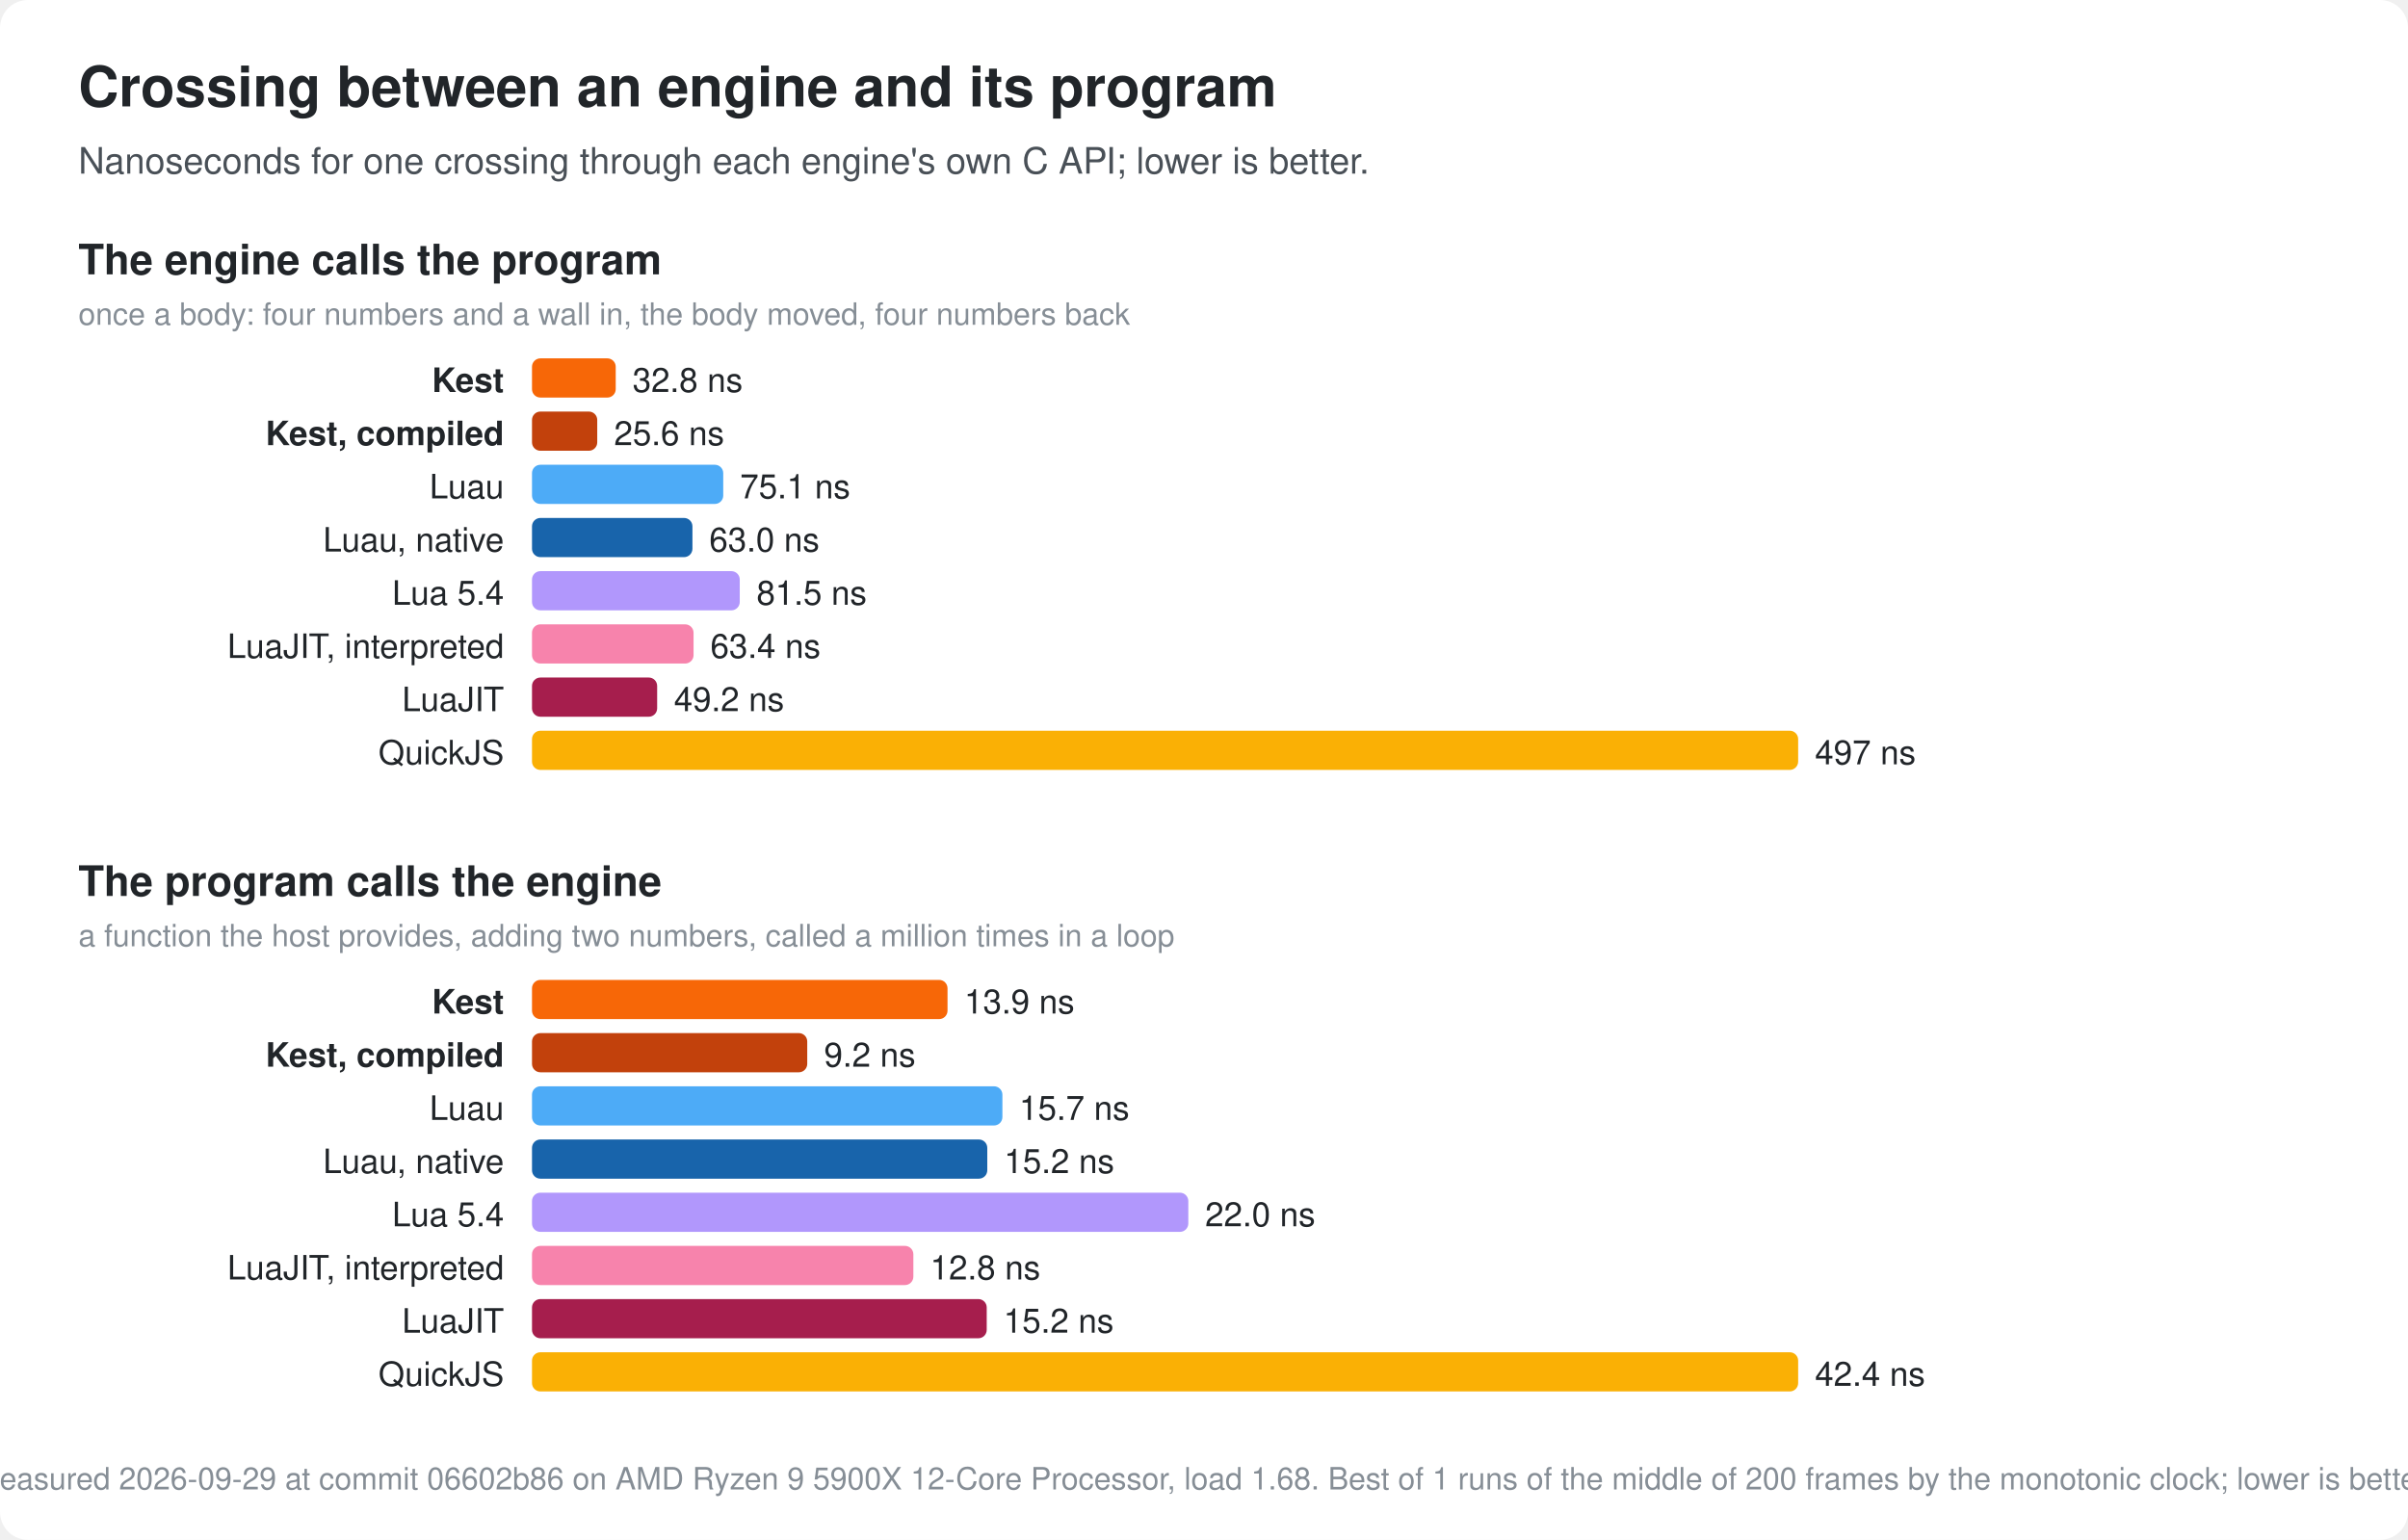
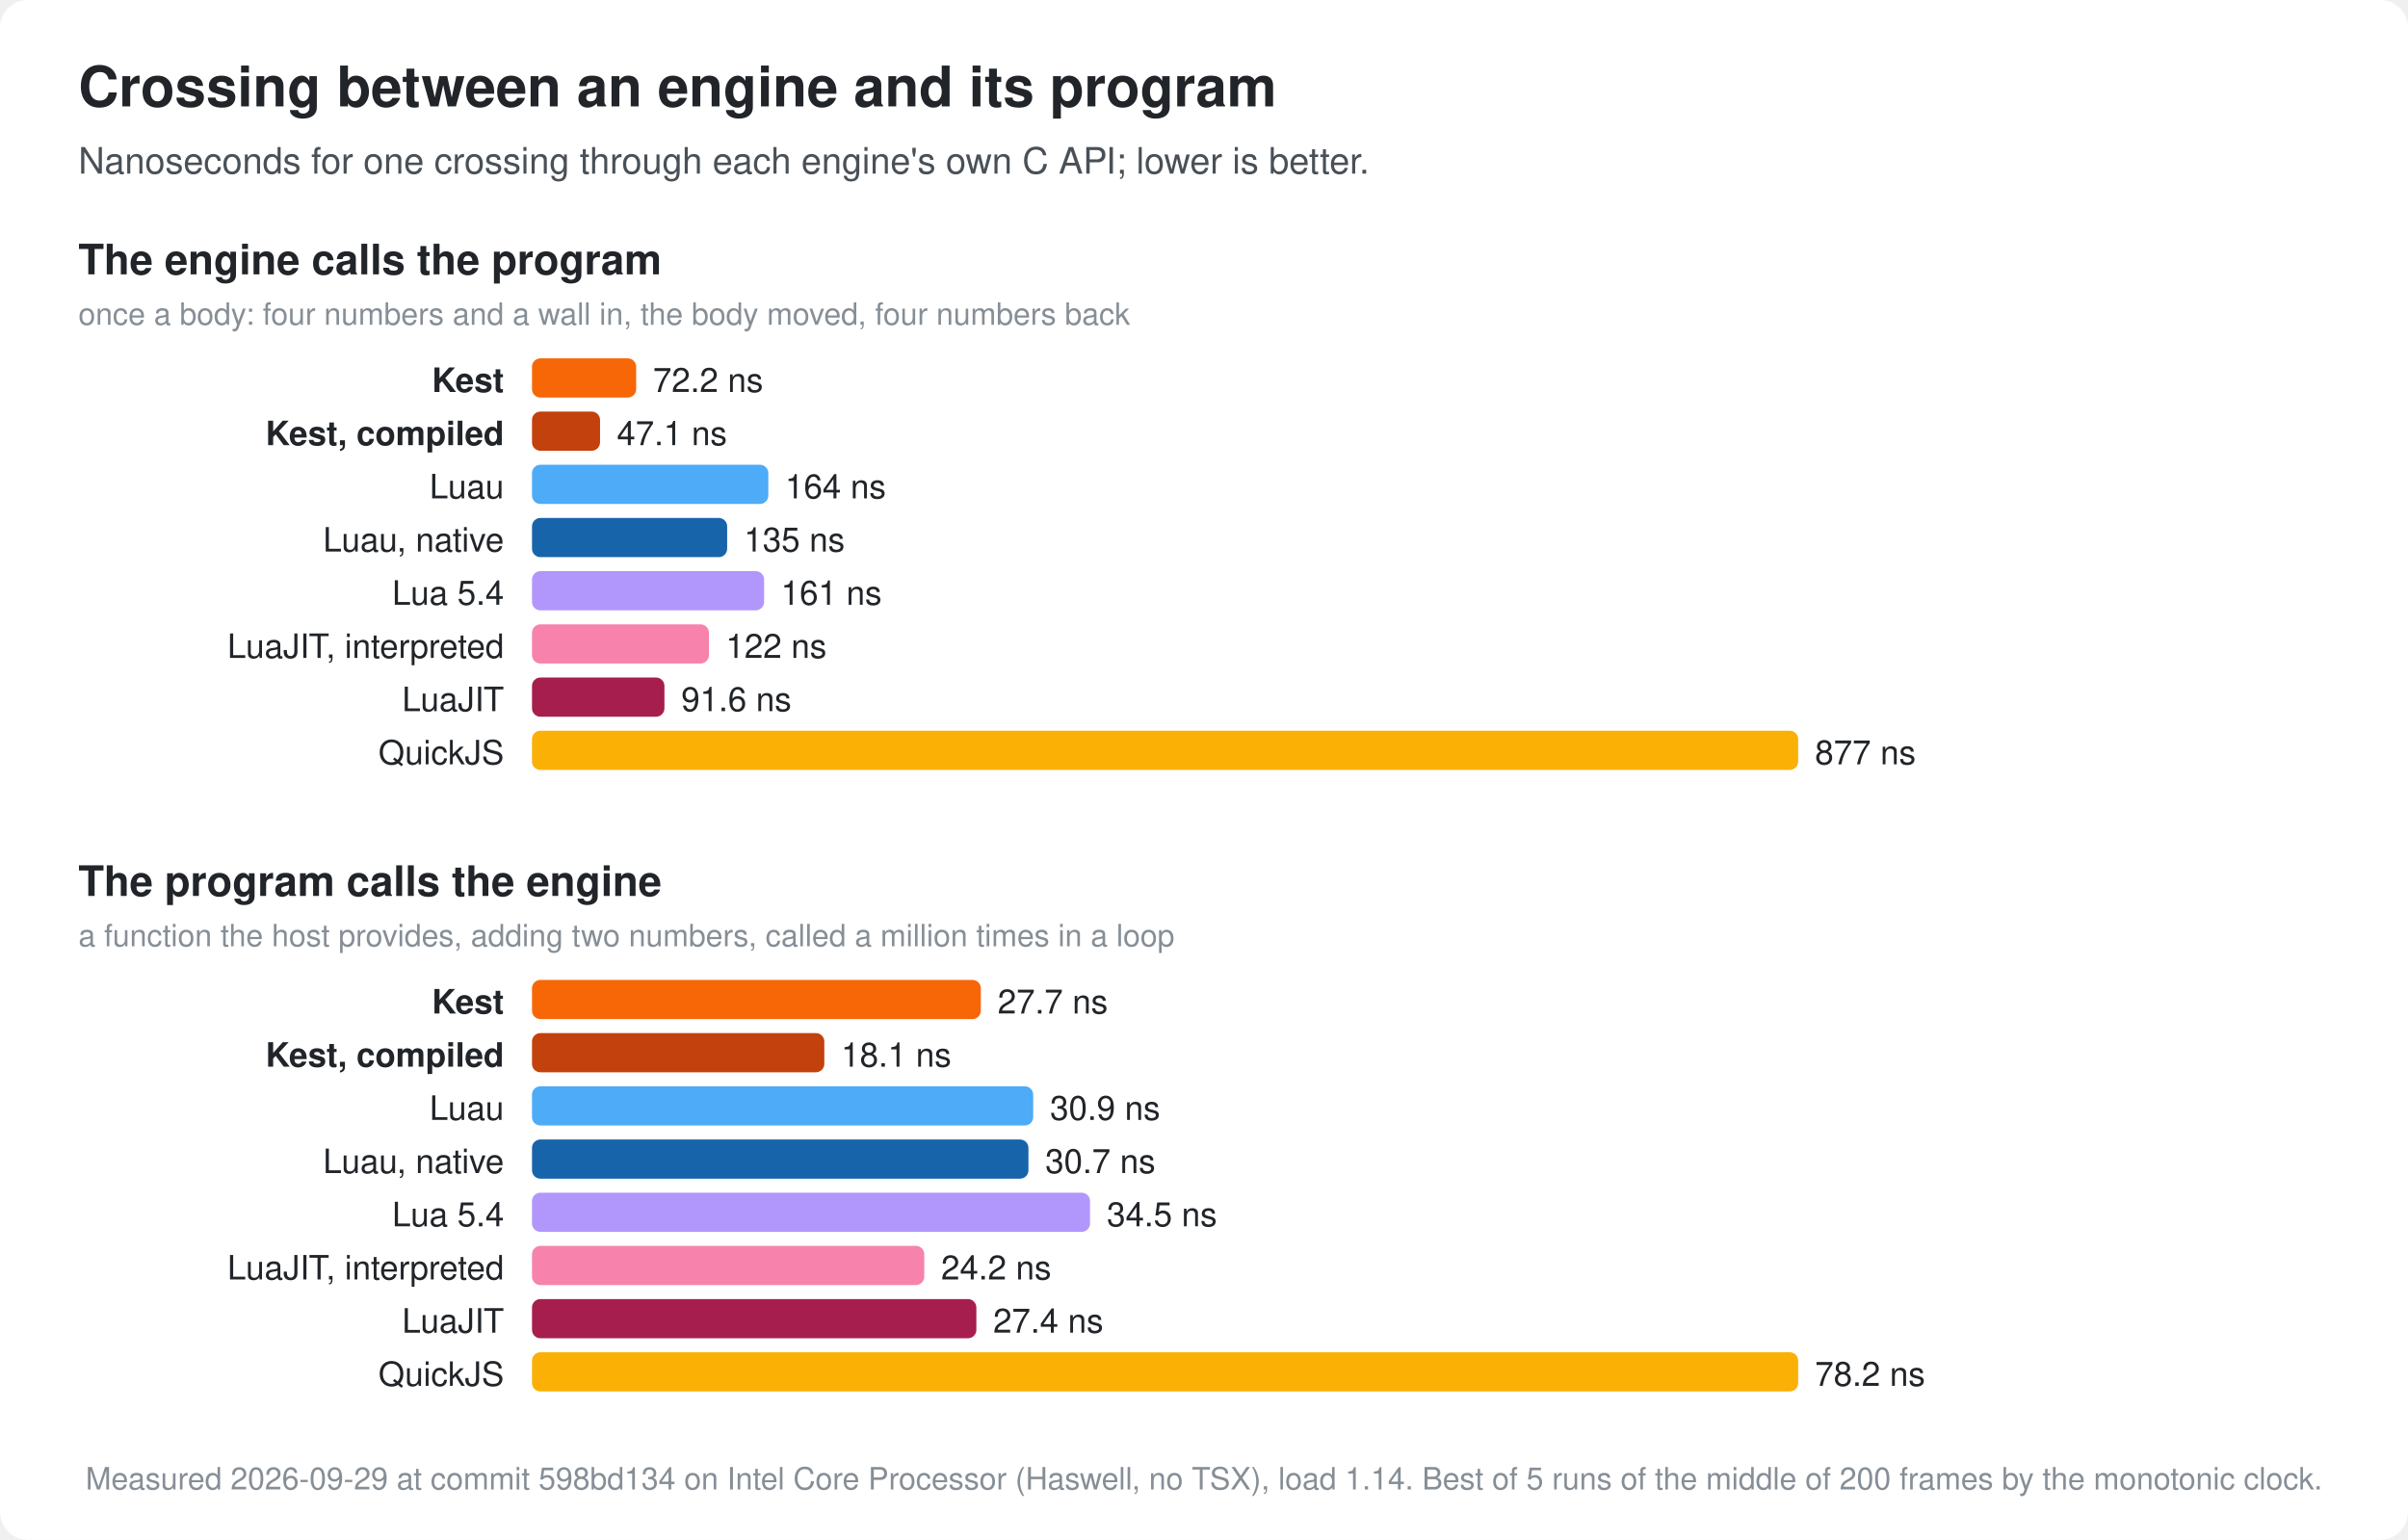
<svg xmlns="http://www.w3.org/2000/svg" width="860" height="550" viewBox="0 0 860 550">
  <rect width="100%" height="100%" rx="10" fill="#ffffff" />
  <text x="28.0" y="38.0" font-family="-apple-system,Segoe UI,Helvetica,Arial,sans-serif" font-size="20" font-weight="bold" fill="#212529" text-anchor="start">Crossing between an engine and its program</text>
  <text x="28.0" y="62.0" font-family="-apple-system,Segoe UI,Helvetica,Arial,sans-serif" font-size="13" font-weight="normal" fill="#495057" text-anchor="start">Nanoseconds for one crossing through each engine's own C API; lower is better.</text>
  <text x="28.0" y="98.0" font-family="-apple-system,Segoe UI,Helvetica,Arial,sans-serif" font-size="15" font-weight="bold" fill="#212529" text-anchor="start">The engine calls the program</text>
  <text x="28.0" y="116.0" font-family="-apple-system,Segoe UI,Helvetica,Arial,sans-serif" font-size="11" font-weight="normal" fill="#868e96" text-anchor="start">once a body: four numbers and a wall in, the body moved, four numbers back</text>
  <text x="180.0" y="140.0" font-family="-apple-system,Segoe UI,Helvetica,Arial,sans-serif" font-size="12" font-weight="bold" fill="#212529" text-anchor="end">Kest</text>
-   <rect x="190" y="128.0" width="29.9" height="14" rx="3" fill="#f76707" />
-   <text x="225.9" y="140.0" font-family="-apple-system,Segoe UI,Helvetica,Arial,sans-serif" font-size="12" font-weight="normal" fill="#212529" text-anchor="start">32.8 ns</text>
+   <rect x="190" y="128.0" width="37.2" height="14" rx="3" fill="#f76707" />
+   <text x="233.2" y="140.0" font-family="-apple-system,Segoe UI,Helvetica,Arial,sans-serif" font-size="12" font-weight="normal" fill="#212529" text-anchor="start">72.2 ns</text>
  <text x="180.0" y="159.0" font-family="-apple-system,Segoe UI,Helvetica,Arial,sans-serif" font-size="12" font-weight="bold" fill="#212529" text-anchor="end">Kest, compiled</text>
-   <rect x="190" y="147.0" width="23.3" height="14" rx="3" fill="#c2410c" />
-   <text x="219.3" y="159.0" font-family="-apple-system,Segoe UI,Helvetica,Arial,sans-serif" font-size="12" font-weight="normal" fill="#212529" text-anchor="start">25.6 ns</text>
+   <rect x="190" y="147.0" width="24.3" height="14" rx="3" fill="#c2410c" />
+   <text x="220.3" y="159.0" font-family="-apple-system,Segoe UI,Helvetica,Arial,sans-serif" font-size="12" font-weight="normal" fill="#212529" text-anchor="start">47.1 ns</text>
  <text x="180.0" y="178.0" font-family="-apple-system,Segoe UI,Helvetica,Arial,sans-serif" font-size="12" font-weight="normal" fill="#212529" text-anchor="end">Luau</text>
-   <rect x="190" y="166.0" width="68.3" height="14" rx="3" fill="#4dabf7" />
-   <text x="264.3" y="178.0" font-family="-apple-system,Segoe UI,Helvetica,Arial,sans-serif" font-size="12" font-weight="normal" fill="#212529" text-anchor="start">75.1 ns</text>
+   <rect x="190" y="166.0" width="84.4" height="14" rx="3" fill="#4dabf7" />
+   <text x="280.4" y="178.0" font-family="-apple-system,Segoe UI,Helvetica,Arial,sans-serif" font-size="12" font-weight="normal" fill="#212529" text-anchor="start">164 ns</text>
  <text x="180.0" y="197.0" font-family="-apple-system,Segoe UI,Helvetica,Arial,sans-serif" font-size="12" font-weight="normal" fill="#212529" text-anchor="end">Luau, native</text>
-   <rect x="190" y="185.0" width="57.3" height="14" rx="3" fill="#1864ab" />
-   <text x="253.3" y="197.0" font-family="-apple-system,Segoe UI,Helvetica,Arial,sans-serif" font-size="12" font-weight="normal" fill="#212529" text-anchor="start">63.0 ns</text>
+   <rect x="190" y="185.0" width="69.7" height="14" rx="3" fill="#1864ab" />
+   <text x="265.7" y="197.0" font-family="-apple-system,Segoe UI,Helvetica,Arial,sans-serif" font-size="12" font-weight="normal" fill="#212529" text-anchor="start">135 ns</text>
  <text x="180.0" y="216.0" font-family="-apple-system,Segoe UI,Helvetica,Arial,sans-serif" font-size="12" font-weight="normal" fill="#212529" text-anchor="end">Lua 5.4</text>
-   <rect x="190" y="204.0" width="74.2" height="14" rx="3" fill="#b197fc" />
-   <text x="270.2" y="216.0" font-family="-apple-system,Segoe UI,Helvetica,Arial,sans-serif" font-size="12" font-weight="normal" fill="#212529" text-anchor="start">81.5 ns</text>
+   <rect x="190" y="204.0" width="82.9" height="14" rx="3" fill="#b197fc" />
+   <text x="278.9" y="216.0" font-family="-apple-system,Segoe UI,Helvetica,Arial,sans-serif" font-size="12" font-weight="normal" fill="#212529" text-anchor="start">161 ns</text>
  <text x="180.0" y="235.0" font-family="-apple-system,Segoe UI,Helvetica,Arial,sans-serif" font-size="12" font-weight="normal" fill="#212529" text-anchor="end">LuaJIT, interpreted</text>
-   <rect x="190" y="223.0" width="57.7" height="14" rx="3" fill="#f783ac" />
-   <text x="253.7" y="235.0" font-family="-apple-system,Segoe UI,Helvetica,Arial,sans-serif" font-size="12" font-weight="normal" fill="#212529" text-anchor="start">63.4 ns</text>
+   <rect x="190" y="223.0" width="63.2" height="14" rx="3" fill="#f783ac" />
+   <text x="259.2" y="235.0" font-family="-apple-system,Segoe UI,Helvetica,Arial,sans-serif" font-size="12" font-weight="normal" fill="#212529" text-anchor="start">122 ns</text>
  <text x="180.0" y="254.0" font-family="-apple-system,Segoe UI,Helvetica,Arial,sans-serif" font-size="12" font-weight="normal" fill="#212529" text-anchor="end">LuaJIT</text>
-   <rect x="190" y="242.0" width="44.7" height="14" rx="3" fill="#a61e4d" />
-   <text x="240.7" y="254.0" font-family="-apple-system,Segoe UI,Helvetica,Arial,sans-serif" font-size="12" font-weight="normal" fill="#212529" text-anchor="start">49.2 ns</text>
+   <rect x="190" y="242.0" width="47.3" height="14" rx="3" fill="#a61e4d" />
+   <text x="243.3" y="254.0" font-family="-apple-system,Segoe UI,Helvetica,Arial,sans-serif" font-size="12" font-weight="normal" fill="#212529" text-anchor="start">91.6 ns</text>
  <text x="180.0" y="273.0" font-family="-apple-system,Segoe UI,Helvetica,Arial,sans-serif" font-size="12" font-weight="normal" fill="#212529" text-anchor="end">QuickJS</text>
  <rect x="190" y="261.0" width="452.2" height="14" rx="3" fill="#fab005" />
-   <text x="648.2" y="273.0" font-family="-apple-system,Segoe UI,Helvetica,Arial,sans-serif" font-size="12" font-weight="normal" fill="#212529" text-anchor="start">497 ns</text>
+   <text x="648.2" y="273.0" font-family="-apple-system,Segoe UI,Helvetica,Arial,sans-serif" font-size="12" font-weight="normal" fill="#212529" text-anchor="start">877 ns</text>
  <text x="28.0" y="320.0" font-family="-apple-system,Segoe UI,Helvetica,Arial,sans-serif" font-size="15" font-weight="bold" fill="#212529" text-anchor="start">The program calls the engine</text>
  <text x="28.0" y="338.0" font-family="-apple-system,Segoe UI,Helvetica,Arial,sans-serif" font-size="11" font-weight="normal" fill="#868e96" text-anchor="start">a function the host provides, adding two numbers, called a million times in a loop</text>
  <text x="180.0" y="362.0" font-family="-apple-system,Segoe UI,Helvetica,Arial,sans-serif" font-size="12" font-weight="bold" fill="#212529" text-anchor="end">Kest</text>
-   <rect x="190" y="350.0" width="148.4" height="14" rx="3" fill="#f76707" />
-   <text x="344.4" y="362.0" font-family="-apple-system,Segoe UI,Helvetica,Arial,sans-serif" font-size="12" font-weight="normal" fill="#212529" text-anchor="start">13.9 ns</text>
+   <rect x="190" y="350.0" width="160.3" height="14" rx="3" fill="#f76707" />
+   <text x="356.3" y="362.0" font-family="-apple-system,Segoe UI,Helvetica,Arial,sans-serif" font-size="12" font-weight="normal" fill="#212529" text-anchor="start">27.7 ns</text>
  <text x="180.0" y="381.0" font-family="-apple-system,Segoe UI,Helvetica,Arial,sans-serif" font-size="12" font-weight="bold" fill="#212529" text-anchor="end">Kest, compiled</text>
-   <rect x="190" y="369.0" width="98.3" height="14" rx="3" fill="#c2410c" />
-   <text x="294.3" y="381.0" font-family="-apple-system,Segoe UI,Helvetica,Arial,sans-serif" font-size="12" font-weight="normal" fill="#212529" text-anchor="start">9.2 ns</text>
+   <rect x="190" y="369.0" width="104.4" height="14" rx="3" fill="#c2410c" />
+   <text x="300.4" y="381.0" font-family="-apple-system,Segoe UI,Helvetica,Arial,sans-serif" font-size="12" font-weight="normal" fill="#212529" text-anchor="start">18.1 ns</text>
  <text x="180.0" y="400.0" font-family="-apple-system,Segoe UI,Helvetica,Arial,sans-serif" font-size="12" font-weight="normal" fill="#212529" text-anchor="end">Luau</text>
-   <rect x="190" y="388.0" width="168.0" height="14" rx="3" fill="#4dabf7" />
-   <text x="364.0" y="400.0" font-family="-apple-system,Segoe UI,Helvetica,Arial,sans-serif" font-size="12" font-weight="normal" fill="#212529" text-anchor="start">15.7 ns</text>
+   <rect x="190" y="388.0" width="179.0" height="14" rx="3" fill="#4dabf7" />
+   <text x="375.0" y="400.0" font-family="-apple-system,Segoe UI,Helvetica,Arial,sans-serif" font-size="12" font-weight="normal" fill="#212529" text-anchor="start">30.9 ns</text>
  <text x="180.0" y="419.0" font-family="-apple-system,Segoe UI,Helvetica,Arial,sans-serif" font-size="12" font-weight="normal" fill="#212529" text-anchor="end">Luau, native</text>
-   <rect x="190" y="407.0" width="162.6" height="14" rx="3" fill="#1864ab" />
-   <text x="358.6" y="419.0" font-family="-apple-system,Segoe UI,Helvetica,Arial,sans-serif" font-size="12" font-weight="normal" fill="#212529" text-anchor="start">15.2 ns</text>
+   <rect x="190" y="407.0" width="177.3" height="14" rx="3" fill="#1864ab" />
+   <text x="373.3" y="419.0" font-family="-apple-system,Segoe UI,Helvetica,Arial,sans-serif" font-size="12" font-weight="normal" fill="#212529" text-anchor="start">30.7 ns</text>
  <text x="180.0" y="438.0" font-family="-apple-system,Segoe UI,Helvetica,Arial,sans-serif" font-size="12" font-weight="normal" fill="#212529" text-anchor="end">Lua 5.4</text>
-   <rect x="190" y="426.0" width="234.4" height="14" rx="3" fill="#b197fc" />
-   <text x="430.4" y="438.0" font-family="-apple-system,Segoe UI,Helvetica,Arial,sans-serif" font-size="12" font-weight="normal" fill="#212529" text-anchor="start">22.0 ns</text>
+   <rect x="190" y="426.0" width="199.3" height="14" rx="3" fill="#b197fc" />
+   <text x="395.3" y="438.0" font-family="-apple-system,Segoe UI,Helvetica,Arial,sans-serif" font-size="12" font-weight="normal" fill="#212529" text-anchor="start">34.5 ns</text>
  <text x="180.0" y="457.0" font-family="-apple-system,Segoe UI,Helvetica,Arial,sans-serif" font-size="12" font-weight="normal" fill="#212529" text-anchor="end">LuaJIT, interpreted</text>
-   <rect x="190" y="445.0" width="136.2" height="14" rx="3" fill="#f783ac" />
-   <text x="332.2" y="457.0" font-family="-apple-system,Segoe UI,Helvetica,Arial,sans-serif" font-size="12" font-weight="normal" fill="#212529" text-anchor="start">12.8 ns</text>
+   <rect x="190" y="445.0" width="140.1" height="14" rx="3" fill="#f783ac" />
+   <text x="336.1" y="457.0" font-family="-apple-system,Segoe UI,Helvetica,Arial,sans-serif" font-size="12" font-weight="normal" fill="#212529" text-anchor="start">24.2 ns</text>
  <text x="180.0" y="476.0" font-family="-apple-system,Segoe UI,Helvetica,Arial,sans-serif" font-size="12" font-weight="normal" fill="#212529" text-anchor="end">LuaJIT</text>
-   <rect x="190" y="464.0" width="162.4" height="14" rx="3" fill="#a61e4d" />
-   <text x="358.4" y="476.0" font-family="-apple-system,Segoe UI,Helvetica,Arial,sans-serif" font-size="12" font-weight="normal" fill="#212529" text-anchor="start">15.2 ns</text>
+   <rect x="190" y="464.0" width="158.7" height="14" rx="3" fill="#a61e4d" />
+   <text x="354.7" y="476.0" font-family="-apple-system,Segoe UI,Helvetica,Arial,sans-serif" font-size="12" font-weight="normal" fill="#212529" text-anchor="start">27.4 ns</text>
  <text x="180.0" y="495.0" font-family="-apple-system,Segoe UI,Helvetica,Arial,sans-serif" font-size="12" font-weight="normal" fill="#212529" text-anchor="end">QuickJS</text>
  <rect x="190" y="483.0" width="452.2" height="14" rx="3" fill="#fab005" />
-   <text x="648.2" y="495.0" font-family="-apple-system,Segoe UI,Helvetica,Arial,sans-serif" font-size="12" font-weight="normal" fill="#212529" text-anchor="start">42.4 ns</text>
-   <text x="430.0" y="532.0" font-family="-apple-system,Segoe UI,Helvetica,Arial,sans-serif" font-size="11" font-weight="normal" fill="#868e96" text-anchor="middle">Measured 2026-09-29 at commit 06602b86 on AMD Ryzen 9 5900X 12-Core Processor, load 1.68. Best of 1 runs of the middle of 200 frames by the monotonic clock; lower is better.</text>
+   <text x="648.2" y="495.0" font-family="-apple-system,Segoe UI,Helvetica,Arial,sans-serif" font-size="12" font-weight="normal" fill="#212529" text-anchor="start">78.2 ns</text>
+   <text x="430.0" y="532.0" font-family="-apple-system,Segoe UI,Helvetica,Arial,sans-serif" font-size="11" font-weight="normal" fill="#868e96" text-anchor="middle">Measured 2026-09-29 at commit 598bd134 on Intel Core Processor (Haswell, no TSX), load 1.14. Best of 5 runs of the middle of 200 frames by the monotonic clock.</text>
</svg>
